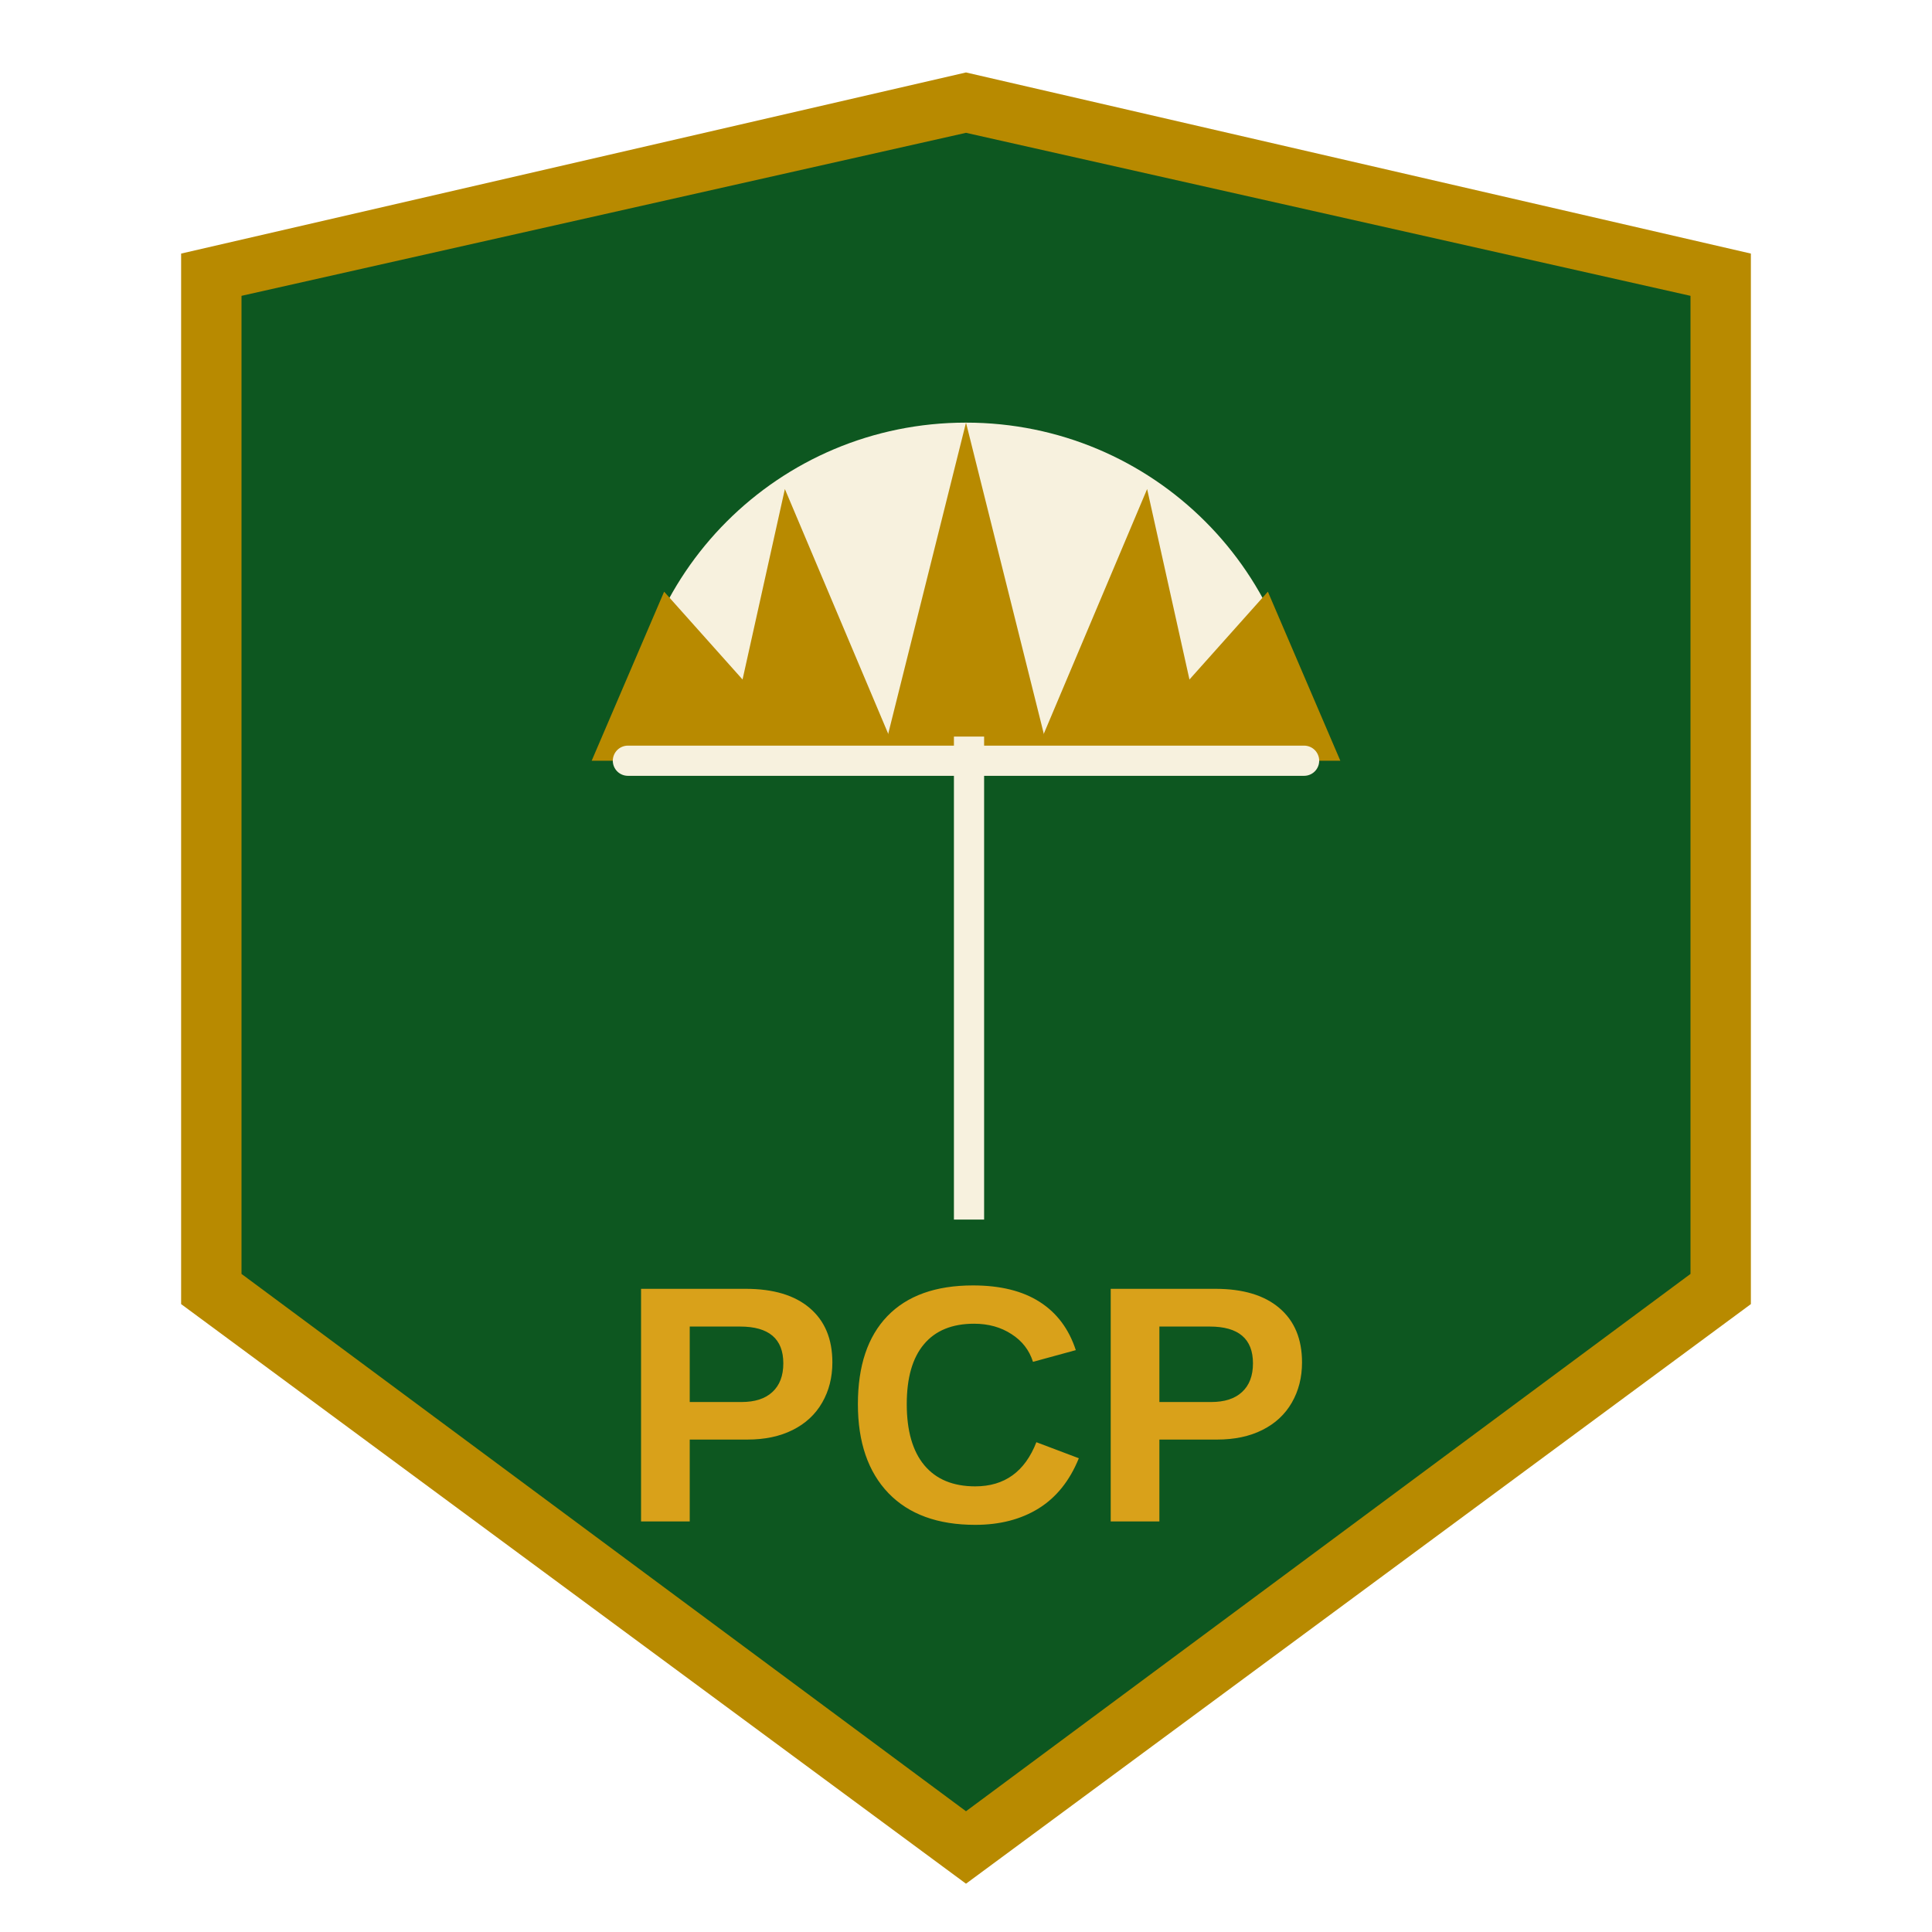
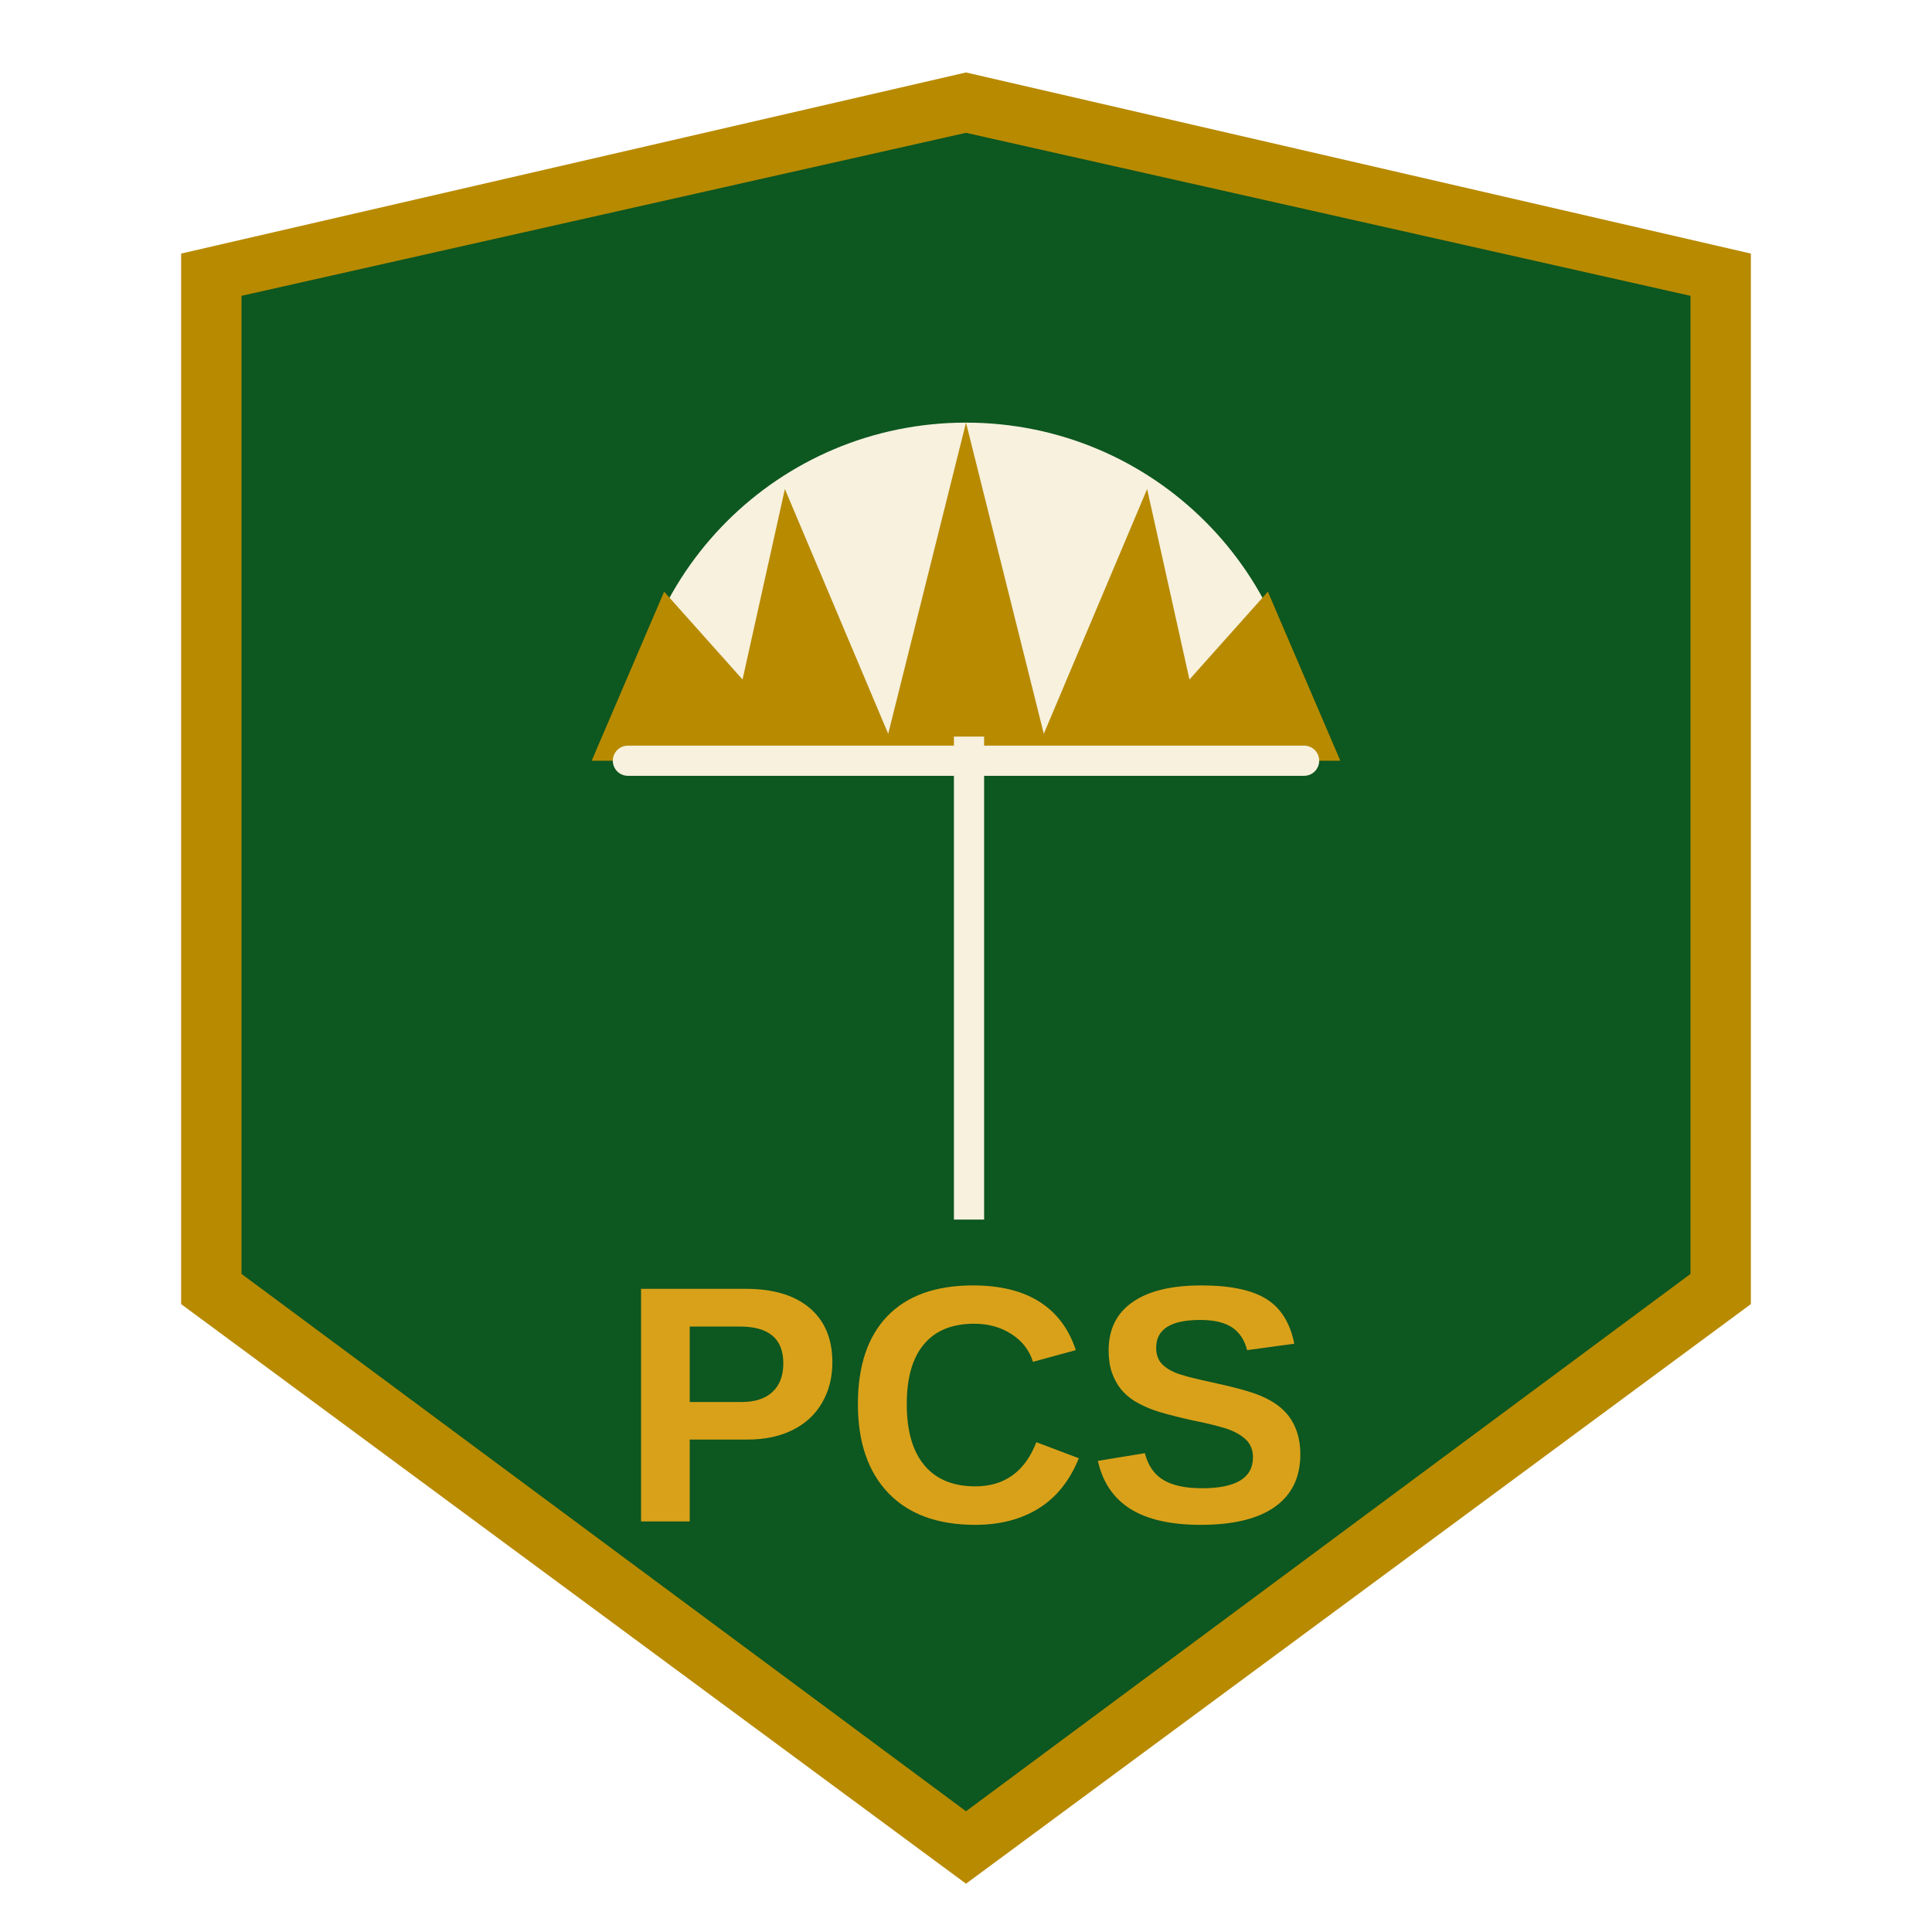
<svg xmlns="http://www.w3.org/2000/svg" width="160" height="160" viewBox="0 0 160 160" fill="none">
  <path d="M80 6L145 21V108L80 156L15 108V21L80 6Z" fill="#B88A00" />
  <path d="M80 11L140 24.5V105.5L80 150L20 105.5V24.5L80 11Z" fill="#0D5720" />
  <path d="M80 35C95.5 35 108 47.5 108 63H52C52 47.5 64.5 35 80 35Z" fill="#F7F1DE" />
  <path d="M80 35L87 63H73L80 35Z" fill="#B88A00" />
  <path d="M65 40.5L74.5 63H60L65 40.5Z" fill="#B88A00" />
  <path d="M95 40.5L100 63H85.5L95 40.5Z" fill="#B88A00" />
  <path d="M55 49L67.5 63H49L55 49Z" fill="#B88A00" />
  <path d="M105 49L111 63H92.5L105 49Z" fill="#B88A00" />
  <path d="M79 61H81.5V101H79V61Z" fill="#F7F1DE" />
  <path d="M52 63H108" stroke="#F7F1DE" stroke-width="2.5" stroke-linecap="round" />
  <text x="80" y="126" text-anchor="middle" font-family="Verdana, Arial, sans-serif" font-size="28" font-weight="700" fill="#D9A11A">
-     PCP
+     PCS
  </text>
</svg>
